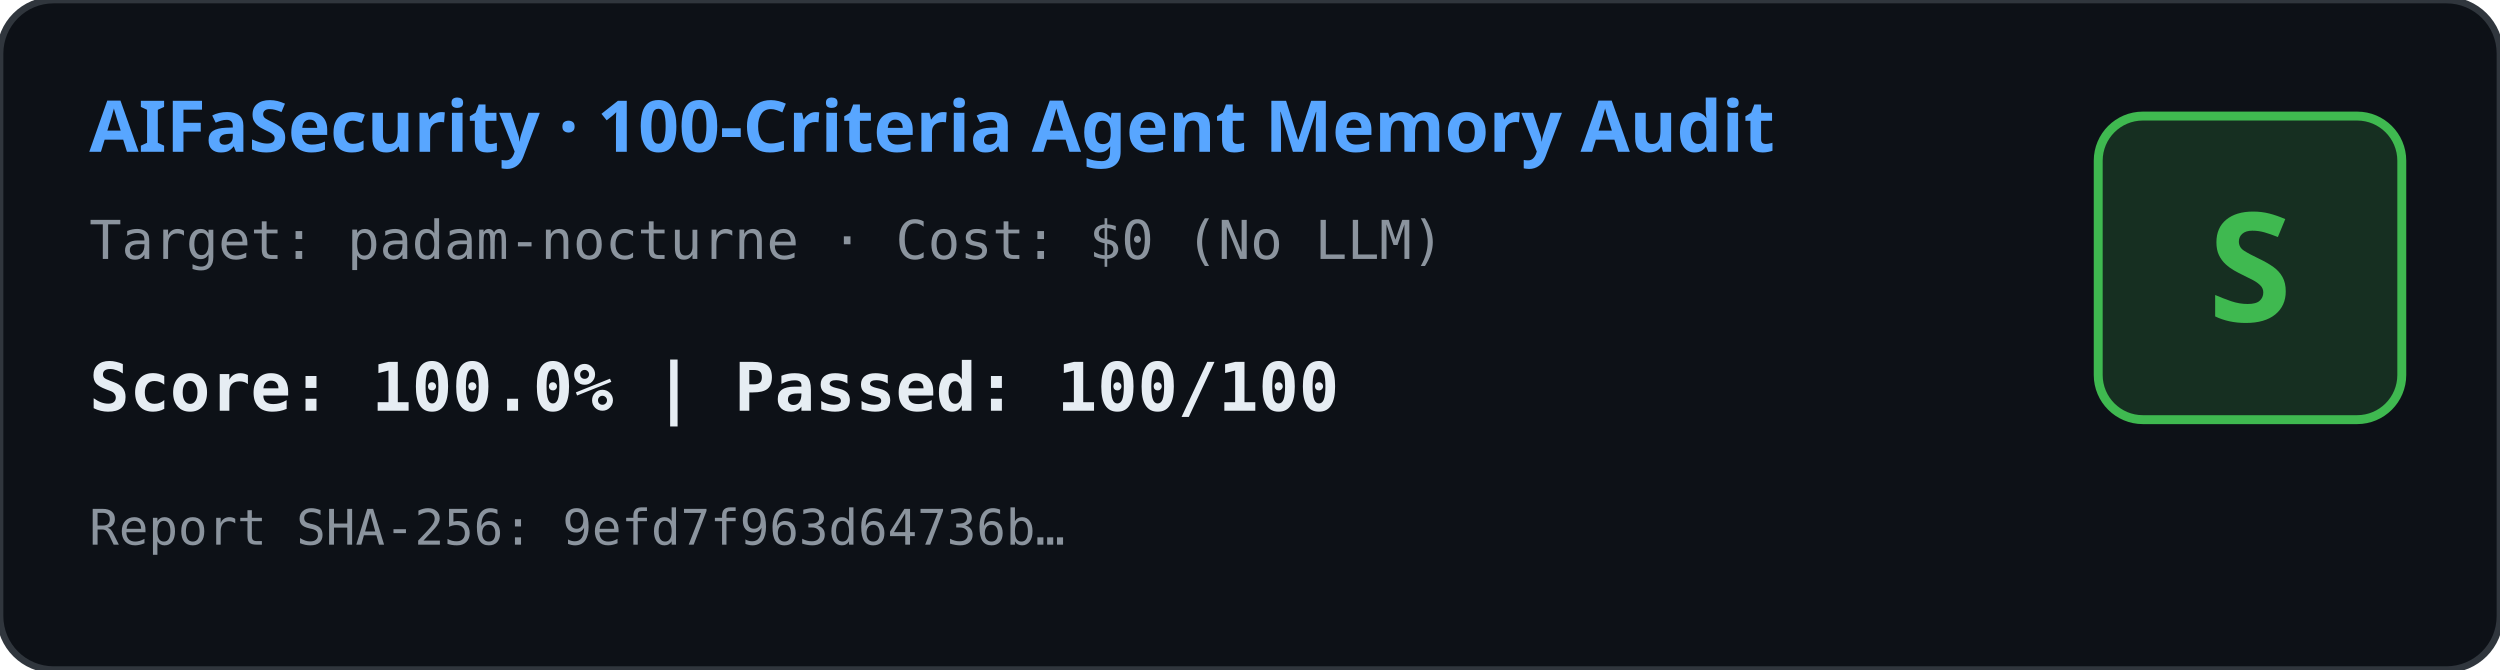
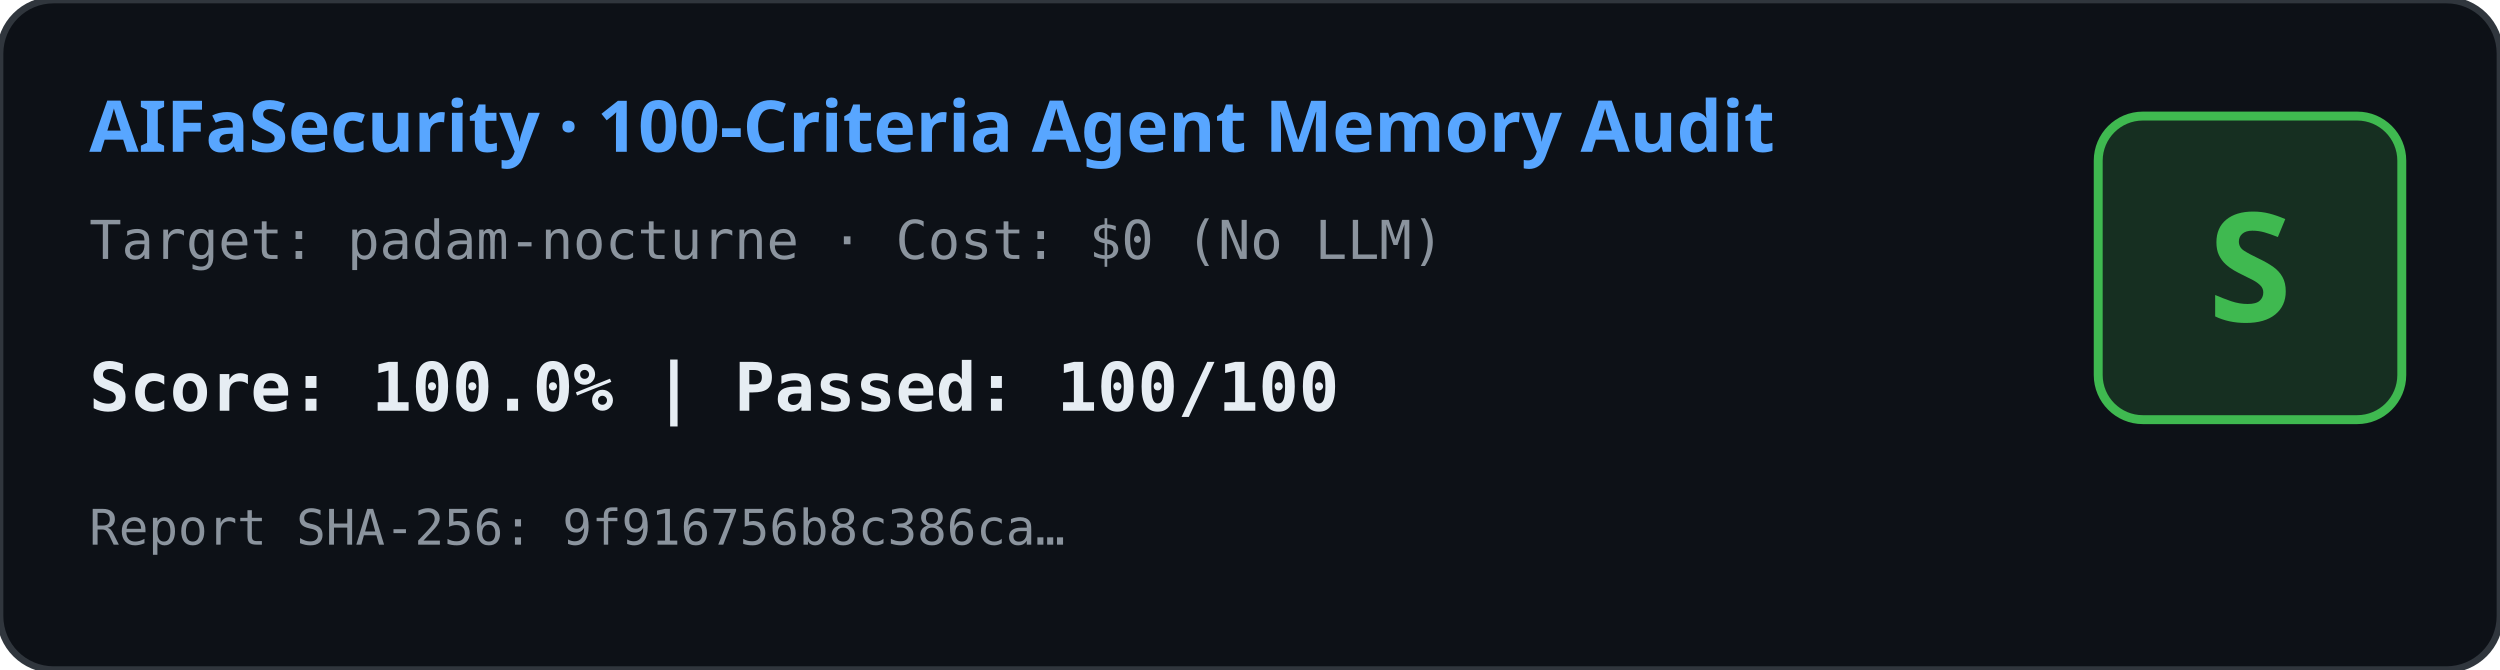
<svg xmlns="http://www.w3.org/2000/svg" width="560" height="150" viewBox="0 0 560 150" role="img" aria-label="AIFaSecurity Benchmark Badge">
  <rect width="560" height="150" rx="12" fill="#0d1117" stroke="#30363d" stroke-width="1.5" />
  <text x="20" y="34" fill="#58a6ff" font-family="system-ui,sans-serif" font-size="16" font-weight="700">AIFaSecurity · 100-Criteria Agent Memory Audit</text>
  <text x="20" y="58" fill="#8b949e" font-family="monospace" font-size="12">Target: padam-nocturne · Cost: $0 (No LLM)</text>
  <text x="20" y="92" fill="#e6edf3" font-family="monospace" font-size="15" font-weight="700">Score: 100.0%   |   Passed: 100/100</text>
-   <text x="20" y="122" fill="#8b949e" font-family="monospace" font-size="11">Report SHA-256: 9efd7f963d64736b…</text>
+   <text x="20" y="122" fill="#8b949e" font-family="monospace" font-size="11">Report SHA-256: 9f916756b8c386ca…</text>
  <rect x="470" y="26" width="68" height="68" rx="10" fill="#3fb950" fill-opacity="0.18" stroke="#3fb950" stroke-width="2" />
  <text x="504" y="72" text-anchor="middle" fill="#3fb950" font-family="system-ui,sans-serif" font-size="34" font-weight="800">S</text>
</svg>
